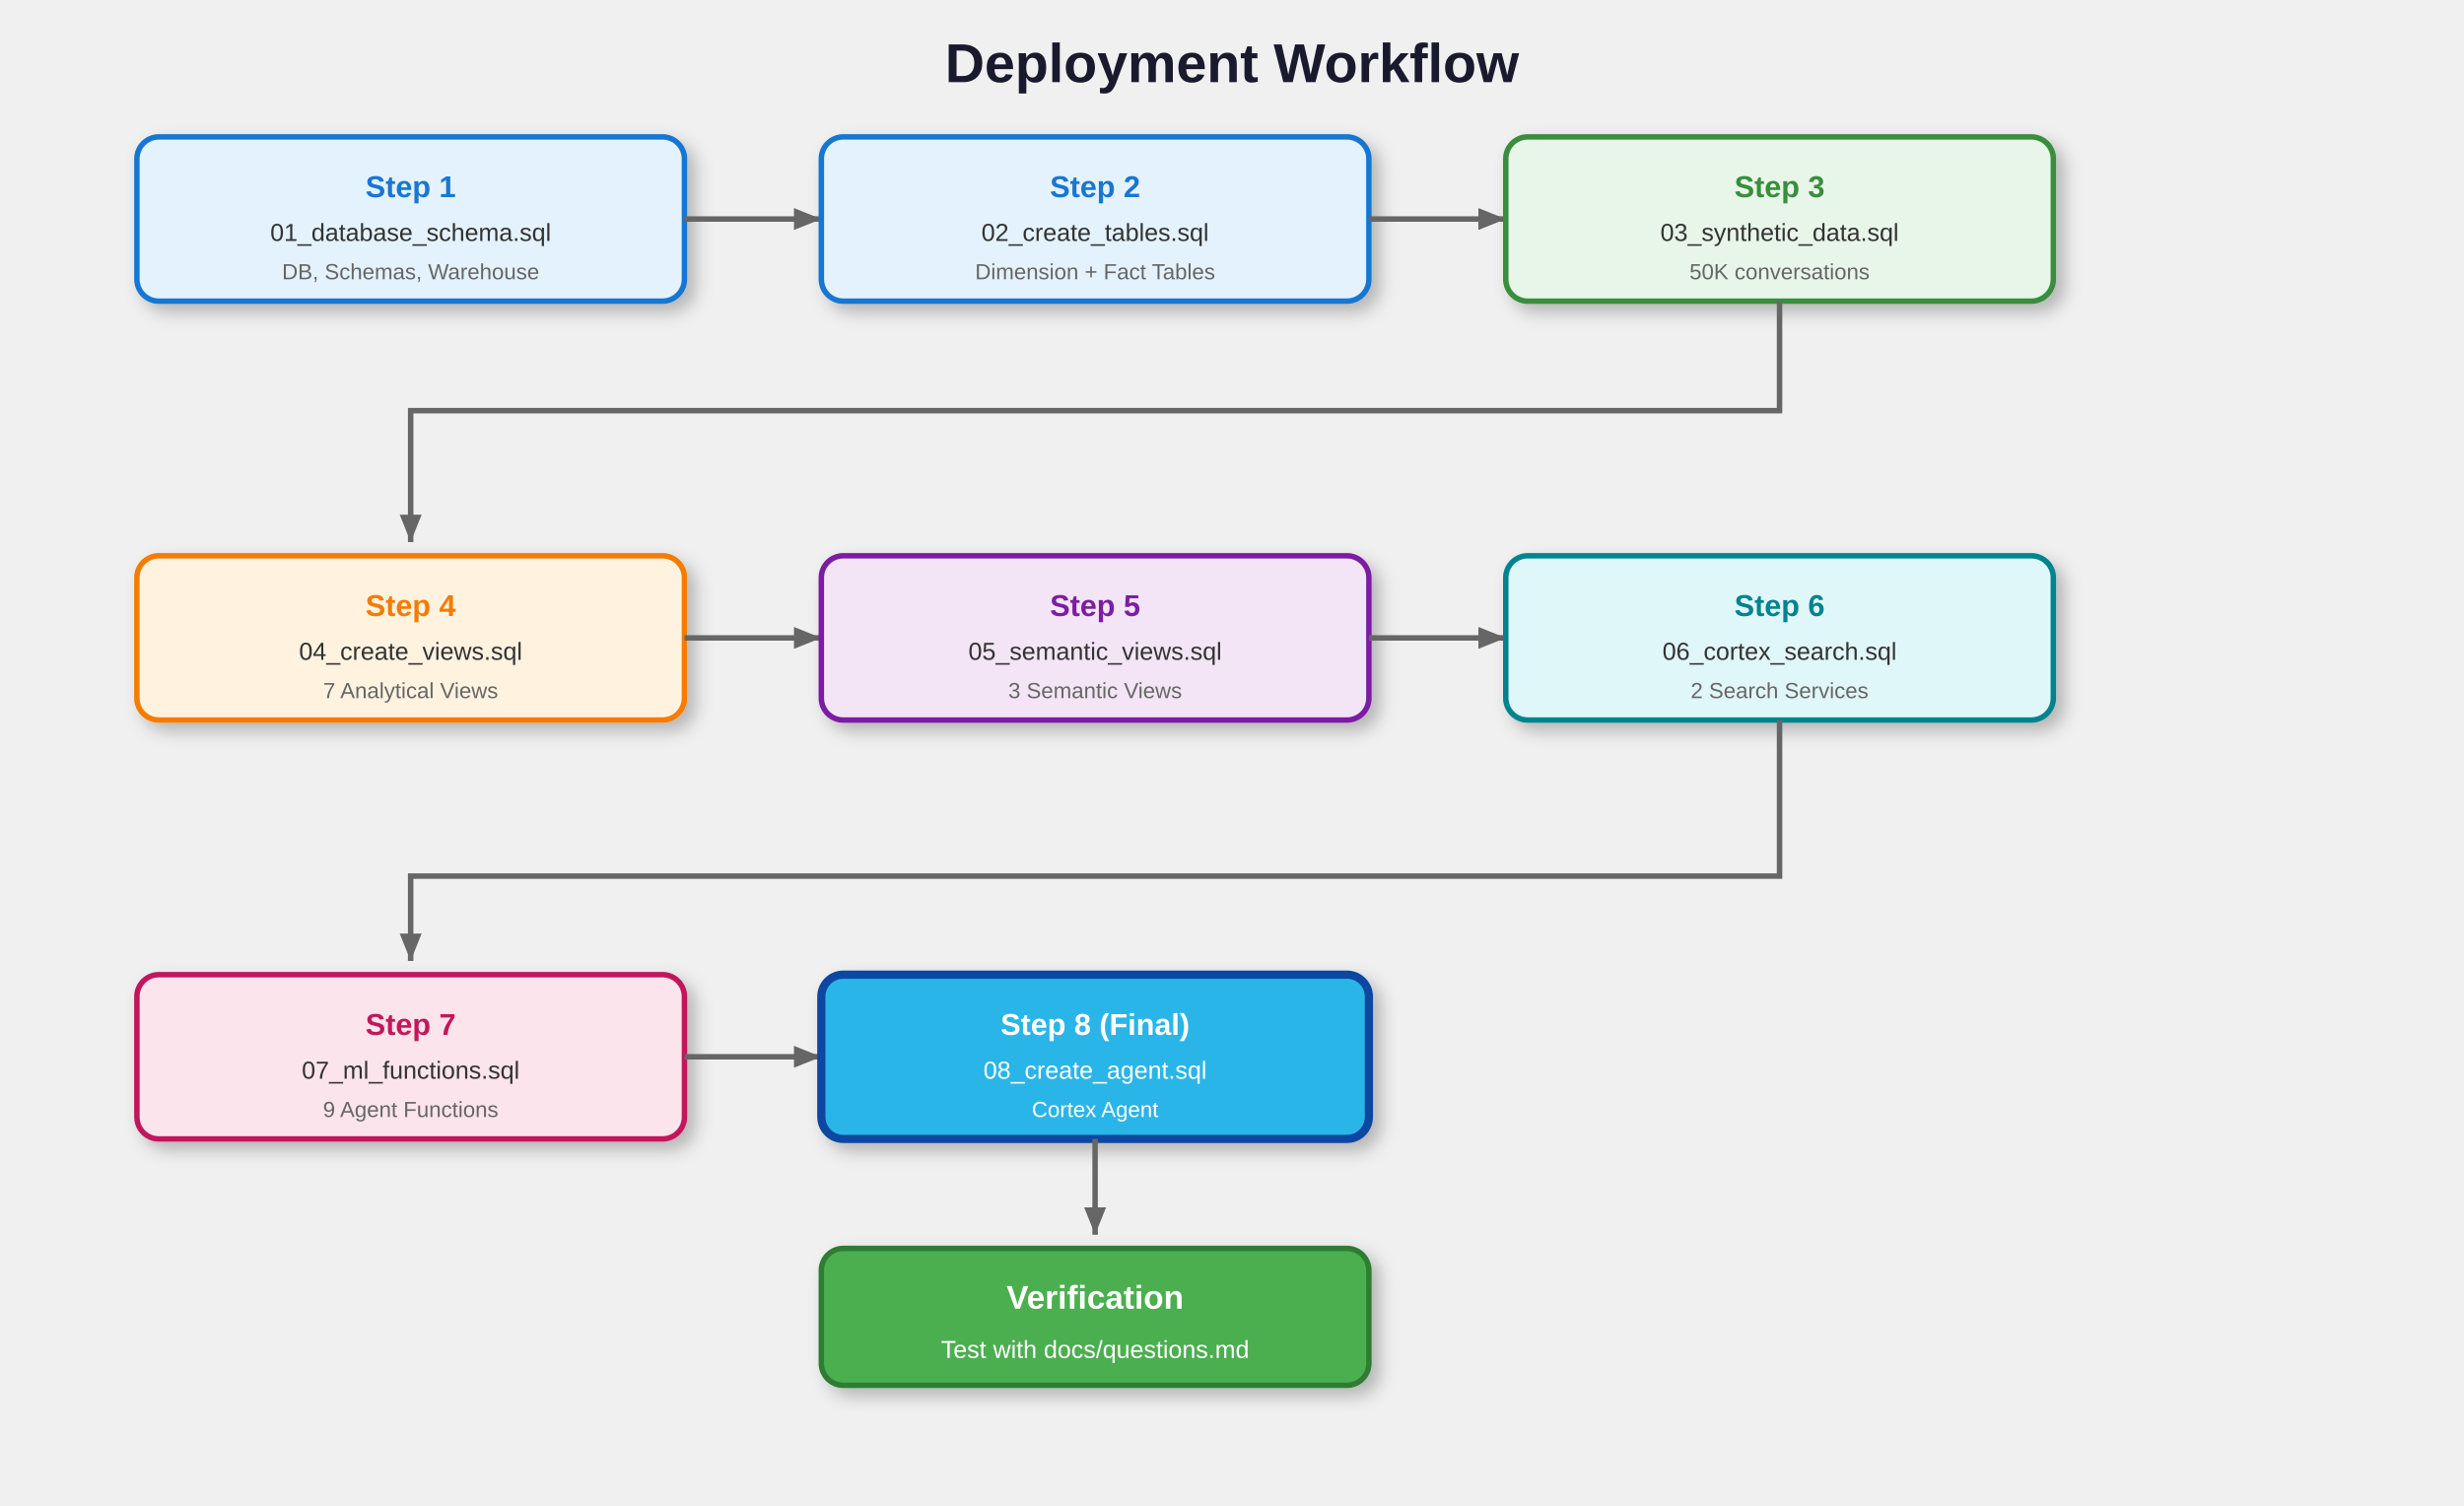
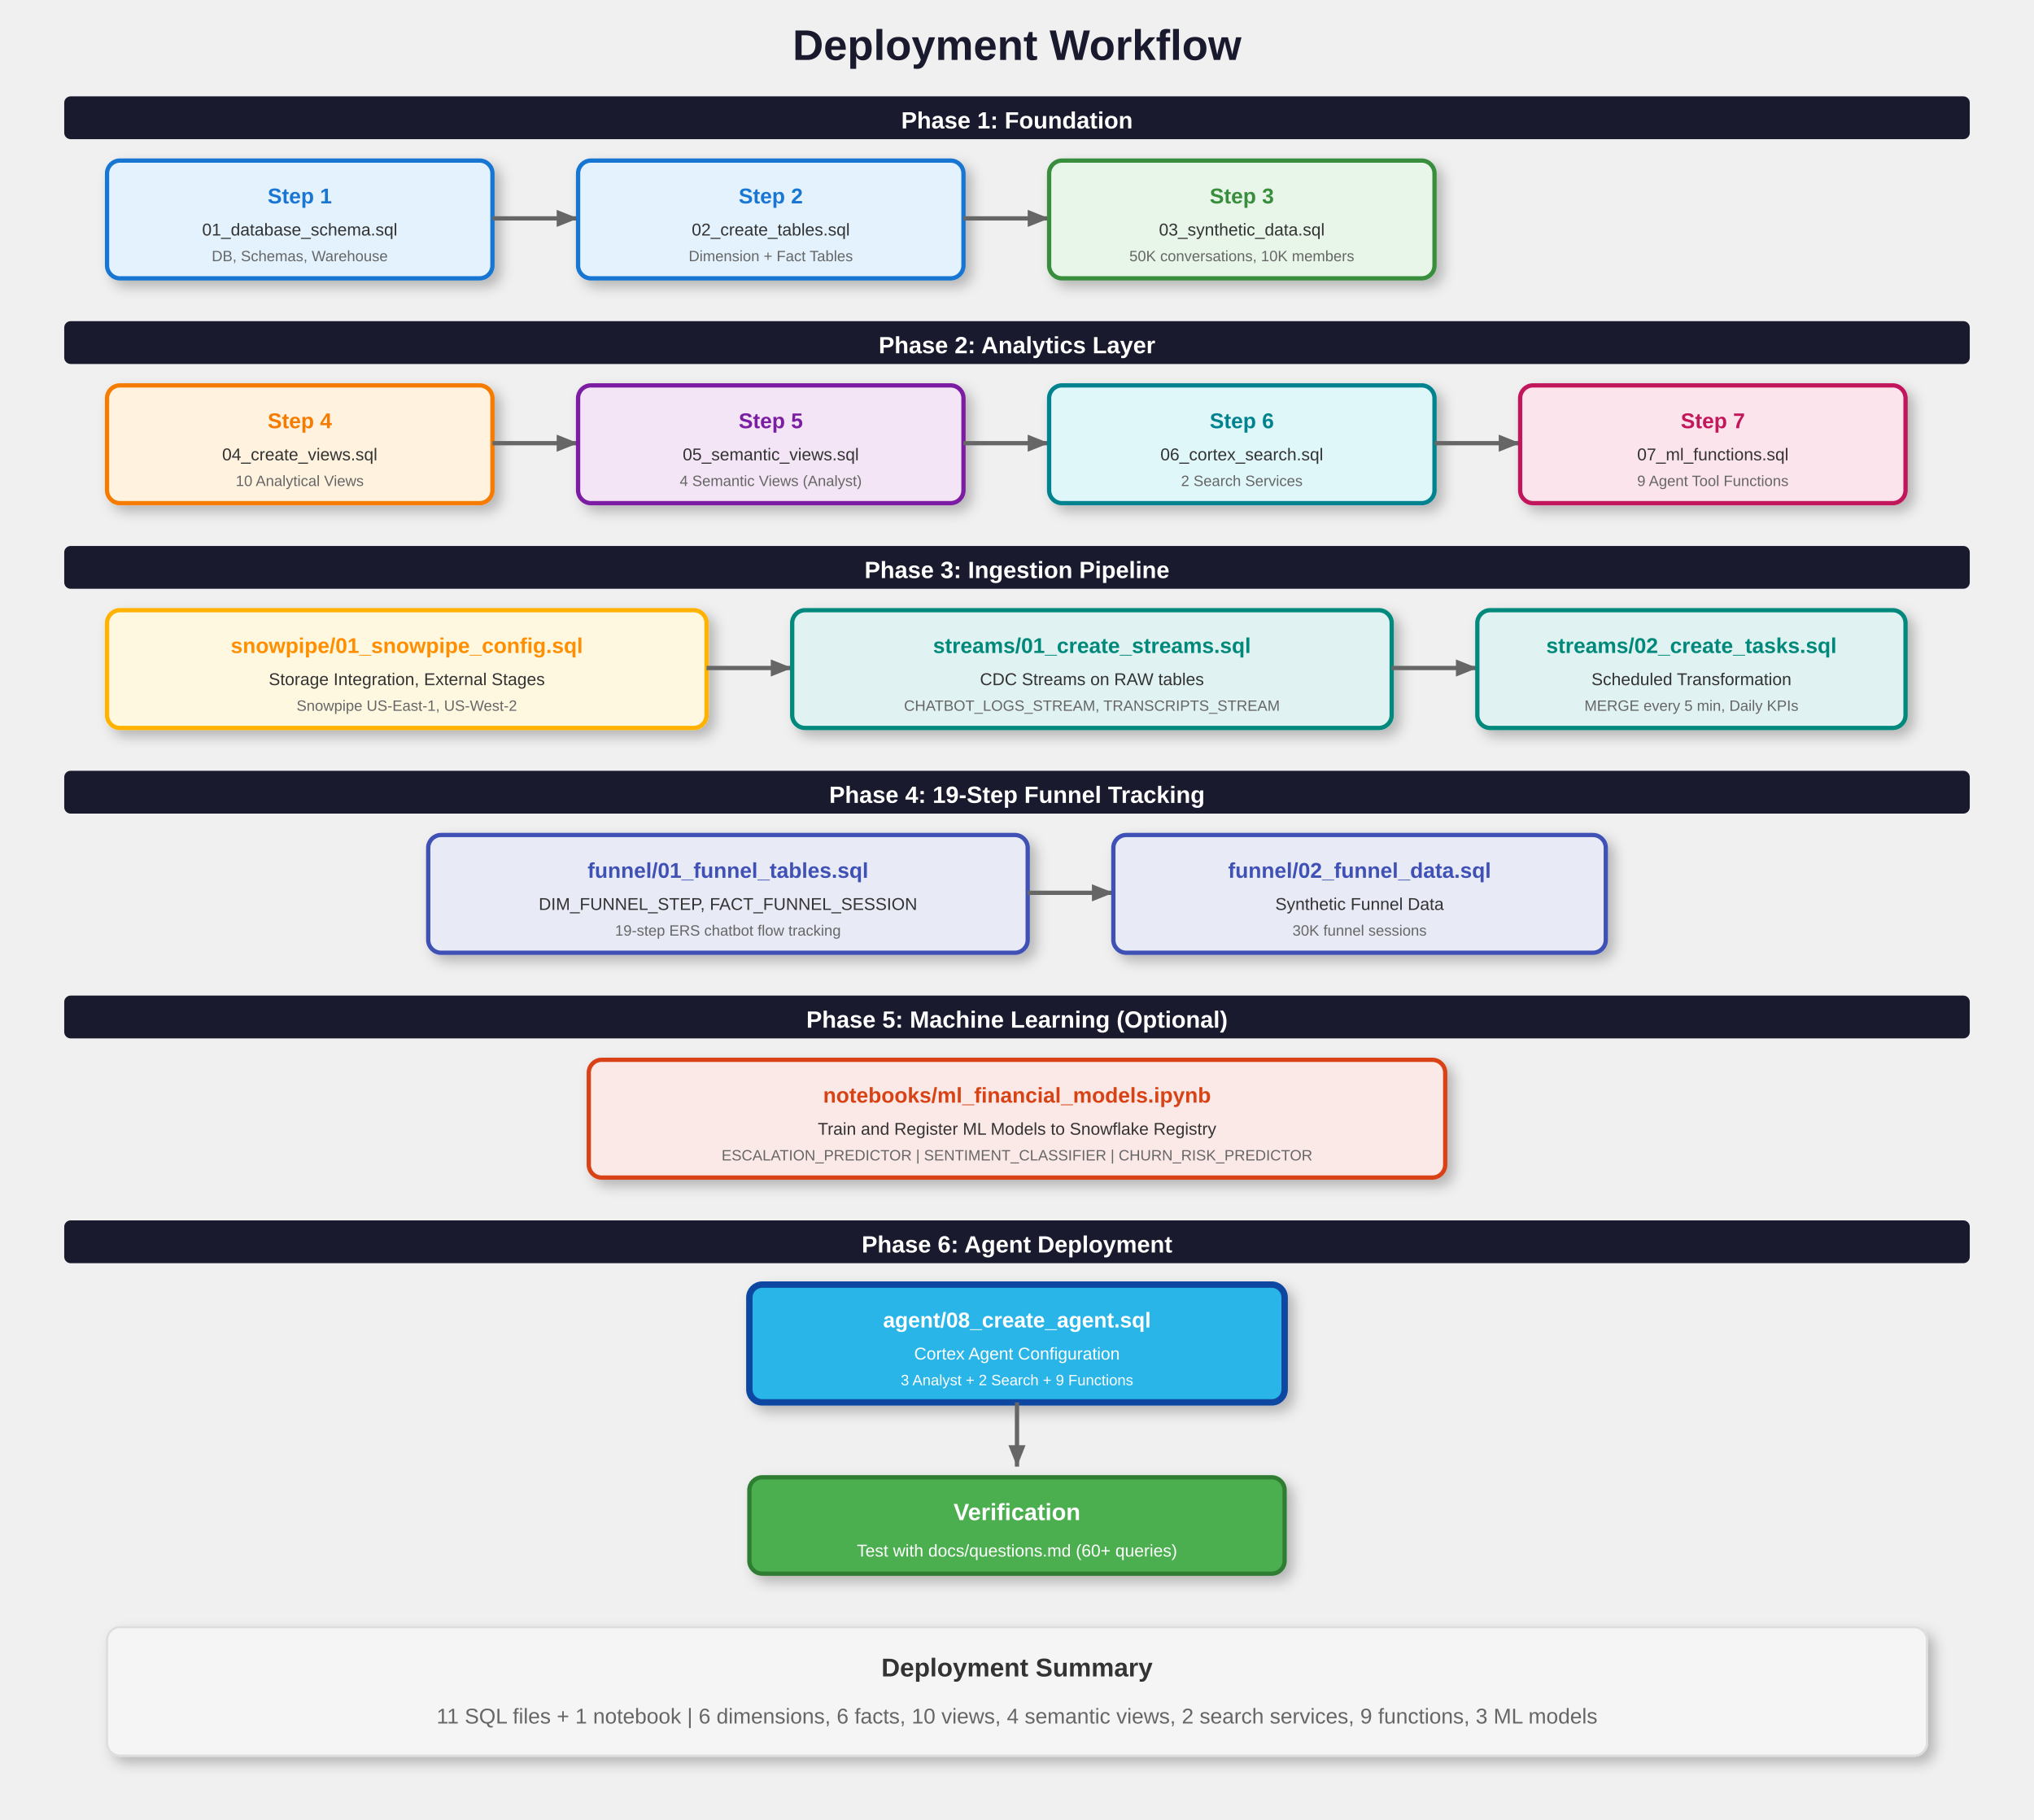
- <svg xmlns="http://www.w3.org/2000/svg" viewBox="0 0 900 550">
+ <svg xmlns="http://www.w3.org/2000/svg" viewBox="0 0 950 850">
  <defs>
    <marker id="arr" markerWidth="5" markerHeight="4" refX="5" refY="2" orient="auto">
      <polygon points="0 0, 5 2, 0 4" fill="#666" />
    </marker>
    <filter id="shadow" x="-20%" y="-20%" width="140%" height="140%">
      <feDropShadow dx="3" dy="3" stdDeviation="3" flood-opacity="0.25" />
    </filter>
  </defs>
-   <text x="450" y="30" text-anchor="middle" font-family="Arial" font-size="20" font-weight="bold" fill="#1a1a2e">Deployment Workflow</text>
-   <rect x="50" y="50" width="200" height="60" rx="8" fill="#E3F2FD" stroke="#1976D2" stroke-width="2" filter="url(#shadow)" />
-   <text x="150" y="72" text-anchor="middle" font-family="Arial" font-size="11" font-weight="bold" fill="#1976D2">Step 1</text>
-   <text x="150" y="88" text-anchor="middle" font-family="Arial" font-size="9" fill="#333">01_database_schema.sql</text>
-   <text x="150" y="102" text-anchor="middle" font-family="Arial" font-size="8" fill="#666">DB, Schemas, Warehouse</text>
-   <line x1="250" y1="80" x2="300" y2="80" stroke="#666" stroke-width="2" marker-end="url(#arr)" />
-   <rect x="300" y="50" width="200" height="60" rx="8" fill="#E3F2FD" stroke="#1976D2" stroke-width="2" filter="url(#shadow)" />
-   <text x="400" y="72" text-anchor="middle" font-family="Arial" font-size="11" font-weight="bold" fill="#1976D2">Step 2</text>
-   <text x="400" y="88" text-anchor="middle" font-family="Arial" font-size="9" fill="#333">02_create_tables.sql</text>
-   <text x="400" y="102" text-anchor="middle" font-family="Arial" font-size="8" fill="#666">Dimension + Fact Tables</text>
-   <line x1="500" y1="80" x2="550" y2="80" stroke="#666" stroke-width="2" marker-end="url(#arr)" />
-   <rect x="550" y="50" width="200" height="60" rx="8" fill="#E8F5E9" stroke="#388E3C" stroke-width="2" filter="url(#shadow)" />
-   <text x="650" y="72" text-anchor="middle" font-family="Arial" font-size="11" font-weight="bold" fill="#388E3C">Step 3</text>
-   <text x="650" y="88" text-anchor="middle" font-family="Arial" font-size="9" fill="#333">03_synthetic_data.sql</text>
-   <text x="650" y="102" text-anchor="middle" font-family="Arial" font-size="8" fill="#666">50K conversations</text>
-   <path d="M650 110 L650 150 L150 150 L150 198" stroke="#666" stroke-width="2" fill="none" marker-end="url(#arr)" />
-   <rect x="50" y="203" width="200" height="60" rx="8" fill="#FFF3E0" stroke="#F57C00" stroke-width="2" filter="url(#shadow)" />
-   <text x="150" y="225" text-anchor="middle" font-family="Arial" font-size="11" font-weight="bold" fill="#F57C00">Step 4</text>
-   <text x="150" y="241" text-anchor="middle" font-family="Arial" font-size="9" fill="#333">04_create_views.sql</text>
-   <text x="150" y="255" text-anchor="middle" font-family="Arial" font-size="8" fill="#666">7 Analytical Views</text>
-   <line x1="250" y1="233" x2="300" y2="233" stroke="#666" stroke-width="2" marker-end="url(#arr)" />
-   <rect x="300" y="203" width="200" height="60" rx="8" fill="#F3E5F5" stroke="#7B1FA2" stroke-width="2" filter="url(#shadow)" />
-   <text x="400" y="225" text-anchor="middle" font-family="Arial" font-size="11" font-weight="bold" fill="#7B1FA2">Step 5</text>
-   <text x="400" y="241" text-anchor="middle" font-family="Arial" font-size="9" fill="#333">05_semantic_views.sql</text>
-   <text x="400" y="255" text-anchor="middle" font-family="Arial" font-size="8" fill="#666">3 Semantic Views</text>
-   <line x1="500" y1="233" x2="550" y2="233" stroke="#666" stroke-width="2" marker-end="url(#arr)" />
-   <rect x="550" y="203" width="200" height="60" rx="8" fill="#E0F7FA" stroke="#00838F" stroke-width="2" filter="url(#shadow)" />
-   <text x="650" y="225" text-anchor="middle" font-family="Arial" font-size="11" font-weight="bold" fill="#00838F">Step 6</text>
-   <text x="650" y="241" text-anchor="middle" font-family="Arial" font-size="9" fill="#333">06_cortex_search.sql</text>
-   <text x="650" y="255" text-anchor="middle" font-family="Arial" font-size="8" fill="#666">2 Search Services</text>
-   <path d="M650 263 L650 320 L150 320 L150 351" stroke="#666" stroke-width="2" fill="none" marker-end="url(#arr)" />
-   <rect x="50" y="356" width="200" height="60" rx="8" fill="#FCE4EC" stroke="#C2185B" stroke-width="2" filter="url(#shadow)" />
-   <text x="150" y="378" text-anchor="middle" font-family="Arial" font-size="11" font-weight="bold" fill="#C2185B">Step 7</text>
-   <text x="150" y="394" text-anchor="middle" font-family="Arial" font-size="9" fill="#333">07_ml_functions.sql</text>
-   <text x="150" y="408" text-anchor="middle" font-family="Arial" font-size="8" fill="#666">9 Agent Functions</text>
-   <line x1="250" y1="386" x2="300" y2="386" stroke="#666" stroke-width="2" marker-end="url(#arr)" />
-   <rect x="300" y="356" width="200" height="60" rx="8" fill="#29B5E8" stroke="#0D47A1" stroke-width="3" filter="url(#shadow)" />
-   <text x="400" y="378" text-anchor="middle" font-family="Arial" font-size="11" font-weight="bold" fill="white">Step 8 (Final)</text>
-   <text x="400" y="394" text-anchor="middle" font-family="Arial" font-size="9" fill="white">08_create_agent.sql</text>
-   <text x="400" y="408" text-anchor="middle" font-family="Arial" font-size="8" fill="white">Cortex Agent</text>
-   <line x1="400" y1="416" x2="400" y2="451" stroke="#666" stroke-width="2" marker-end="url(#arr)" />
-   <rect x="300" y="456" width="200" height="50" rx="8" fill="#4CAF50" stroke="#2E7D32" stroke-width="2" filter="url(#shadow)" />
-   <text x="400" y="478" text-anchor="middle" font-family="Arial" font-size="12" font-weight="bold" fill="white">Verification</text>
-   <text x="400" y="496" text-anchor="middle" font-family="Arial" font-size="9" fill="white">Test with docs/questions.md</text>
+   <text x="475" y="28" text-anchor="middle" font-family="Arial" font-size="20" font-weight="bold" fill="#1a1a2e">Deployment Workflow</text>
+   <rect x="30" y="45" width="890" height="20" rx="3" fill="#1a1a2e" />
+   <text x="475" y="60" text-anchor="middle" font-family="Arial" font-size="11" font-weight="bold" fill="white">Phase 1: Foundation</text>
+   <rect x="50" y="75" width="180" height="55" rx="6" fill="#E3F2FD" stroke="#1976D2" stroke-width="2" filter="url(#shadow)" />
+   <text x="140" y="95" text-anchor="middle" font-family="Arial" font-size="10" font-weight="bold" fill="#1976D2">Step 1</text>
+   <text x="140" y="110" text-anchor="middle" font-family="Arial" font-size="8" fill="#333">01_database_schema.sql</text>
+   <text x="140" y="122" text-anchor="middle" font-family="Arial" font-size="7" fill="#666">DB, Schemas, Warehouse</text>
+   <line x1="230" y1="102" x2="270" y2="102" stroke="#666" stroke-width="2" marker-end="url(#arr)" />
+   <rect x="270" y="75" width="180" height="55" rx="6" fill="#E3F2FD" stroke="#1976D2" stroke-width="2" filter="url(#shadow)" />
+   <text x="360" y="95" text-anchor="middle" font-family="Arial" font-size="10" font-weight="bold" fill="#1976D2">Step 2</text>
+   <text x="360" y="110" text-anchor="middle" font-family="Arial" font-size="8" fill="#333">02_create_tables.sql</text>
+   <text x="360" y="122" text-anchor="middle" font-family="Arial" font-size="7" fill="#666">Dimension + Fact Tables</text>
+   <line x1="450" y1="102" x2="490" y2="102" stroke="#666" stroke-width="2" marker-end="url(#arr)" />
+   <rect x="490" y="75" width="180" height="55" rx="6" fill="#E8F5E9" stroke="#388E3C" stroke-width="2" filter="url(#shadow)" />
+   <text x="580" y="95" text-anchor="middle" font-family="Arial" font-size="10" font-weight="bold" fill="#388E3C">Step 3</text>
+   <text x="580" y="110" text-anchor="middle" font-family="Arial" font-size="8" fill="#333">03_synthetic_data.sql</text>
+   <text x="580" y="122" text-anchor="middle" font-family="Arial" font-size="7" fill="#666">50K conversations, 10K members</text>
+   <rect x="30" y="150" width="890" height="20" rx="3" fill="#1a1a2e" />
+   <text x="475" y="165" text-anchor="middle" font-family="Arial" font-size="11" font-weight="bold" fill="white">Phase 2: Analytics Layer</text>
+   <rect x="50" y="180" width="180" height="55" rx="6" fill="#FFF3E0" stroke="#F57C00" stroke-width="2" filter="url(#shadow)" />
+   <text x="140" y="200" text-anchor="middle" font-family="Arial" font-size="10" font-weight="bold" fill="#F57C00">Step 4</text>
+   <text x="140" y="215" text-anchor="middle" font-family="Arial" font-size="8" fill="#333">04_create_views.sql</text>
+   <text x="140" y="227" text-anchor="middle" font-family="Arial" font-size="7" fill="#666">10 Analytical Views</text>
+   <line x1="230" y1="207" x2="270" y2="207" stroke="#666" stroke-width="2" marker-end="url(#arr)" />
+   <rect x="270" y="180" width="180" height="55" rx="6" fill="#F3E5F5" stroke="#7B1FA2" stroke-width="2" filter="url(#shadow)" />
+   <text x="360" y="200" text-anchor="middle" font-family="Arial" font-size="10" font-weight="bold" fill="#7B1FA2">Step 5</text>
+   <text x="360" y="215" text-anchor="middle" font-family="Arial" font-size="8" fill="#333">05_semantic_views.sql</text>
+   <text x="360" y="227" text-anchor="middle" font-family="Arial" font-size="7" fill="#666">4 Semantic Views (Analyst)</text>
+   <line x1="450" y1="207" x2="490" y2="207" stroke="#666" stroke-width="2" marker-end="url(#arr)" />
+   <rect x="490" y="180" width="180" height="55" rx="6" fill="#E0F7FA" stroke="#00838F" stroke-width="2" filter="url(#shadow)" />
+   <text x="580" y="200" text-anchor="middle" font-family="Arial" font-size="10" font-weight="bold" fill="#00838F">Step 6</text>
+   <text x="580" y="215" text-anchor="middle" font-family="Arial" font-size="8" fill="#333">06_cortex_search.sql</text>
+   <text x="580" y="227" text-anchor="middle" font-family="Arial" font-size="7" fill="#666">2 Search Services</text>
+   <line x1="670" y1="207" x2="710" y2="207" stroke="#666" stroke-width="2" marker-end="url(#arr)" />
+   <rect x="710" y="180" width="180" height="55" rx="6" fill="#FCE4EC" stroke="#C2185B" stroke-width="2" filter="url(#shadow)" />
+   <text x="800" y="200" text-anchor="middle" font-family="Arial" font-size="10" font-weight="bold" fill="#C2185B">Step 7</text>
+   <text x="800" y="215" text-anchor="middle" font-family="Arial" font-size="8" fill="#333">07_ml_functions.sql</text>
+   <text x="800" y="227" text-anchor="middle" font-family="Arial" font-size="7" fill="#666">9 Agent Tool Functions</text>
+   <rect x="30" y="255" width="890" height="20" rx="3" fill="#1a1a2e" />
+   <text x="475" y="270" text-anchor="middle" font-family="Arial" font-size="11" font-weight="bold" fill="white">Phase 3: Ingestion Pipeline</text>
+   <rect x="50" y="285" width="280" height="55" rx="6" fill="#FFF8E1" stroke="#FFB300" stroke-width="2" filter="url(#shadow)" />
+   <text x="190" y="305" text-anchor="middle" font-family="Arial" font-size="10" font-weight="bold" fill="#FF8F00">snowpipe/01_snowpipe_config.sql</text>
+   <text x="190" y="320" text-anchor="middle" font-family="Arial" font-size="8" fill="#333">Storage Integration, External Stages</text>
+   <text x="190" y="332" text-anchor="middle" font-family="Arial" font-size="7" fill="#666">Snowpipe US-East-1, US-West-2</text>
+   <line x1="330" y1="312" x2="370" y2="312" stroke="#666" stroke-width="2" marker-end="url(#arr)" />
+   <rect x="370" y="285" width="280" height="55" rx="6" fill="#E0F2F1" stroke="#00897B" stroke-width="2" filter="url(#shadow)" />
+   <text x="510" y="305" text-anchor="middle" font-family="Arial" font-size="10" font-weight="bold" fill="#00897B">streams/01_create_streams.sql</text>
+   <text x="510" y="320" text-anchor="middle" font-family="Arial" font-size="8" fill="#333">CDC Streams on RAW tables</text>
+   <text x="510" y="332" text-anchor="middle" font-family="Arial" font-size="7" fill="#666">CHATBOT_LOGS_STREAM, TRANSCRIPTS_STREAM</text>
+   <line x1="650" y1="312" x2="690" y2="312" stroke="#666" stroke-width="2" marker-end="url(#arr)" />
+   <rect x="690" y="285" width="200" height="55" rx="6" fill="#E0F2F1" stroke="#00897B" stroke-width="2" filter="url(#shadow)" />
+   <text x="790" y="305" text-anchor="middle" font-family="Arial" font-size="10" font-weight="bold" fill="#00897B">streams/02_create_tasks.sql</text>
+   <text x="790" y="320" text-anchor="middle" font-family="Arial" font-size="8" fill="#333">Scheduled Transformation</text>
+   <text x="790" y="332" text-anchor="middle" font-family="Arial" font-size="7" fill="#666">MERGE every 5 min, Daily KPIs</text>
+   <rect x="30" y="360" width="890" height="20" rx="3" fill="#1a1a2e" />
+   <text x="475" y="375" text-anchor="middle" font-family="Arial" font-size="11" font-weight="bold" fill="white">Phase 4: 19-Step Funnel Tracking</text>
+   <rect x="200" y="390" width="280" height="55" rx="6" fill="#E8EAF6" stroke="#3F51B5" stroke-width="2" filter="url(#shadow)" />
+   <text x="340" y="410" text-anchor="middle" font-family="Arial" font-size="10" font-weight="bold" fill="#3F51B5">funnel/01_funnel_tables.sql</text>
+   <text x="340" y="425" text-anchor="middle" font-family="Arial" font-size="8" fill="#333">DIM_FUNNEL_STEP, FACT_FUNNEL_SESSION</text>
+   <text x="340" y="437" text-anchor="middle" font-family="Arial" font-size="7" fill="#666">19-step ERS chatbot flow tracking</text>
+   <line x1="480" y1="417" x2="520" y2="417" stroke="#666" stroke-width="2" marker-end="url(#arr)" />
+   <rect x="520" y="390" width="230" height="55" rx="6" fill="#E8EAF6" stroke="#3F51B5" stroke-width="2" filter="url(#shadow)" />
+   <text x="635" y="410" text-anchor="middle" font-family="Arial" font-size="10" font-weight="bold" fill="#3F51B5">funnel/02_funnel_data.sql</text>
+   <text x="635" y="425" text-anchor="middle" font-family="Arial" font-size="8" fill="#333">Synthetic Funnel Data</text>
+   <text x="635" y="437" text-anchor="middle" font-family="Arial" font-size="7" fill="#666">30K funnel sessions</text>
+   <rect x="30" y="465" width="890" height="20" rx="3" fill="#1a1a2e" />
+   <text x="475" y="480" text-anchor="middle" font-family="Arial" font-size="11" font-weight="bold" fill="white">Phase 5: Machine Learning (Optional)</text>
+   <rect x="275" y="495" width="400" height="55" rx="6" fill="#FBE9E7" stroke="#D84315" stroke-width="2" filter="url(#shadow)" />
+   <text x="475" y="515" text-anchor="middle" font-family="Arial" font-size="10" font-weight="bold" fill="#D84315">notebooks/ml_financial_models.ipynb</text>
+   <text x="475" y="530" text-anchor="middle" font-family="Arial" font-size="8" fill="#333">Train and Register ML Models to Snowflake Registry</text>
+   <text x="475" y="542" text-anchor="middle" font-family="Arial" font-size="7" fill="#666">ESCALATION_PREDICTOR | SENTIMENT_CLASSIFIER | CHURN_RISK_PREDICTOR</text>
+   <rect x="30" y="570" width="890" height="20" rx="3" fill="#1a1a2e" />
+   <text x="475" y="585" text-anchor="middle" font-family="Arial" font-size="11" font-weight="bold" fill="white">Phase 6: Agent Deployment</text>
+   <rect x="350" y="600" width="250" height="55" rx="6" fill="#29B5E8" stroke="#0D47A1" stroke-width="3" filter="url(#shadow)" />
+   <text x="475" y="620" text-anchor="middle" font-family="Arial" font-size="10" font-weight="bold" fill="white">agent/08_create_agent.sql</text>
+   <text x="475" y="635" text-anchor="middle" font-family="Arial" font-size="8" fill="white">Cortex Agent Configuration</text>
+   <text x="475" y="647" text-anchor="middle" font-family="Arial" font-size="7" fill="white">3 Analyst + 2 Search + 9 Functions</text>
+   <line x1="475" y1="655" x2="475" y2="685" stroke="#666" stroke-width="2" marker-end="url(#arr)" />
+   <rect x="350" y="690" width="250" height="45" rx="6" fill="#4CAF50" stroke="#2E7D32" stroke-width="2" filter="url(#shadow)" />
+   <text x="475" y="710" text-anchor="middle" font-family="Arial" font-size="11" font-weight="bold" fill="white">Verification</text>
+   <text x="475" y="727" text-anchor="middle" font-family="Arial" font-size="8" fill="white">Test with docs/questions.md (60+ queries)</text>
+   <rect x="50" y="760" width="850" height="60" rx="6" fill="#f5f5f5" stroke="#ddd" filter="url(#shadow)" />
+   <text x="475" y="783" text-anchor="middle" font-family="Arial" font-size="12" font-weight="bold" fill="#333">Deployment Summary</text>
+   <text x="475" y="805" text-anchor="middle" font-family="Arial" font-size="10" fill="#666">11 SQL files + 1 notebook | 6 dimensions, 6 facts, 10 views, 4 semantic views, 2 search services, 9 functions, 3 ML models</text>
</svg>
